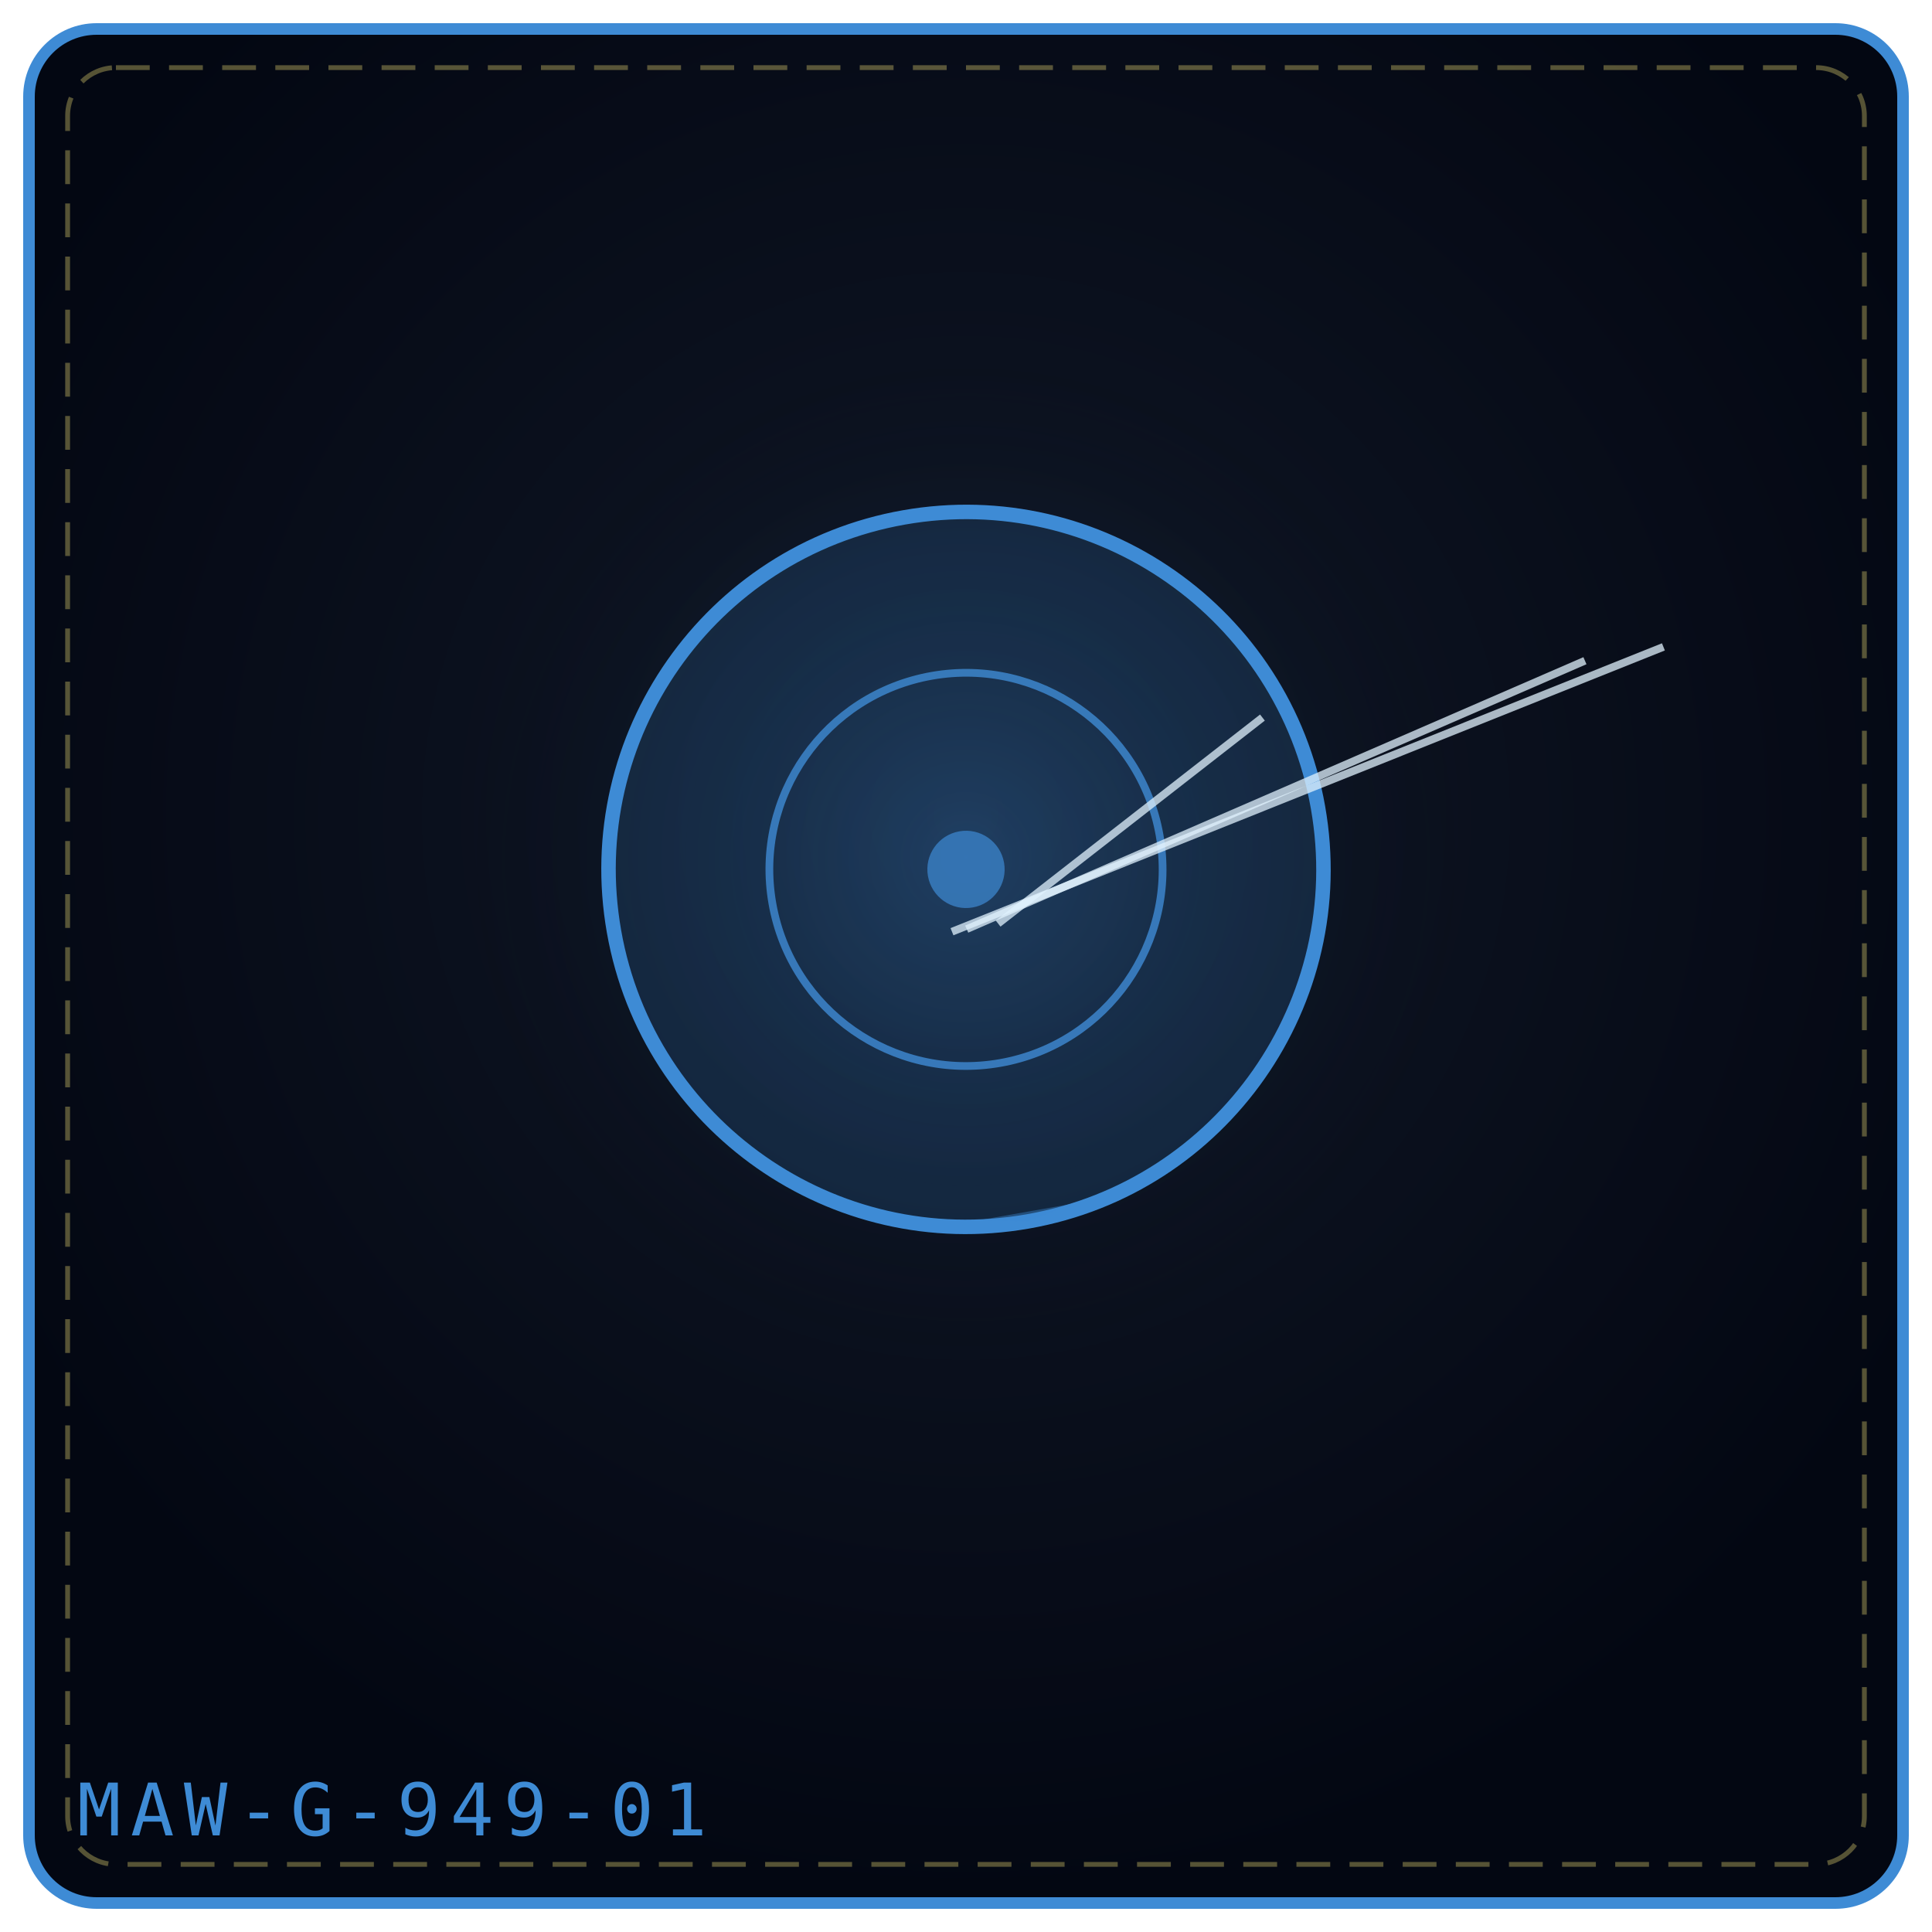
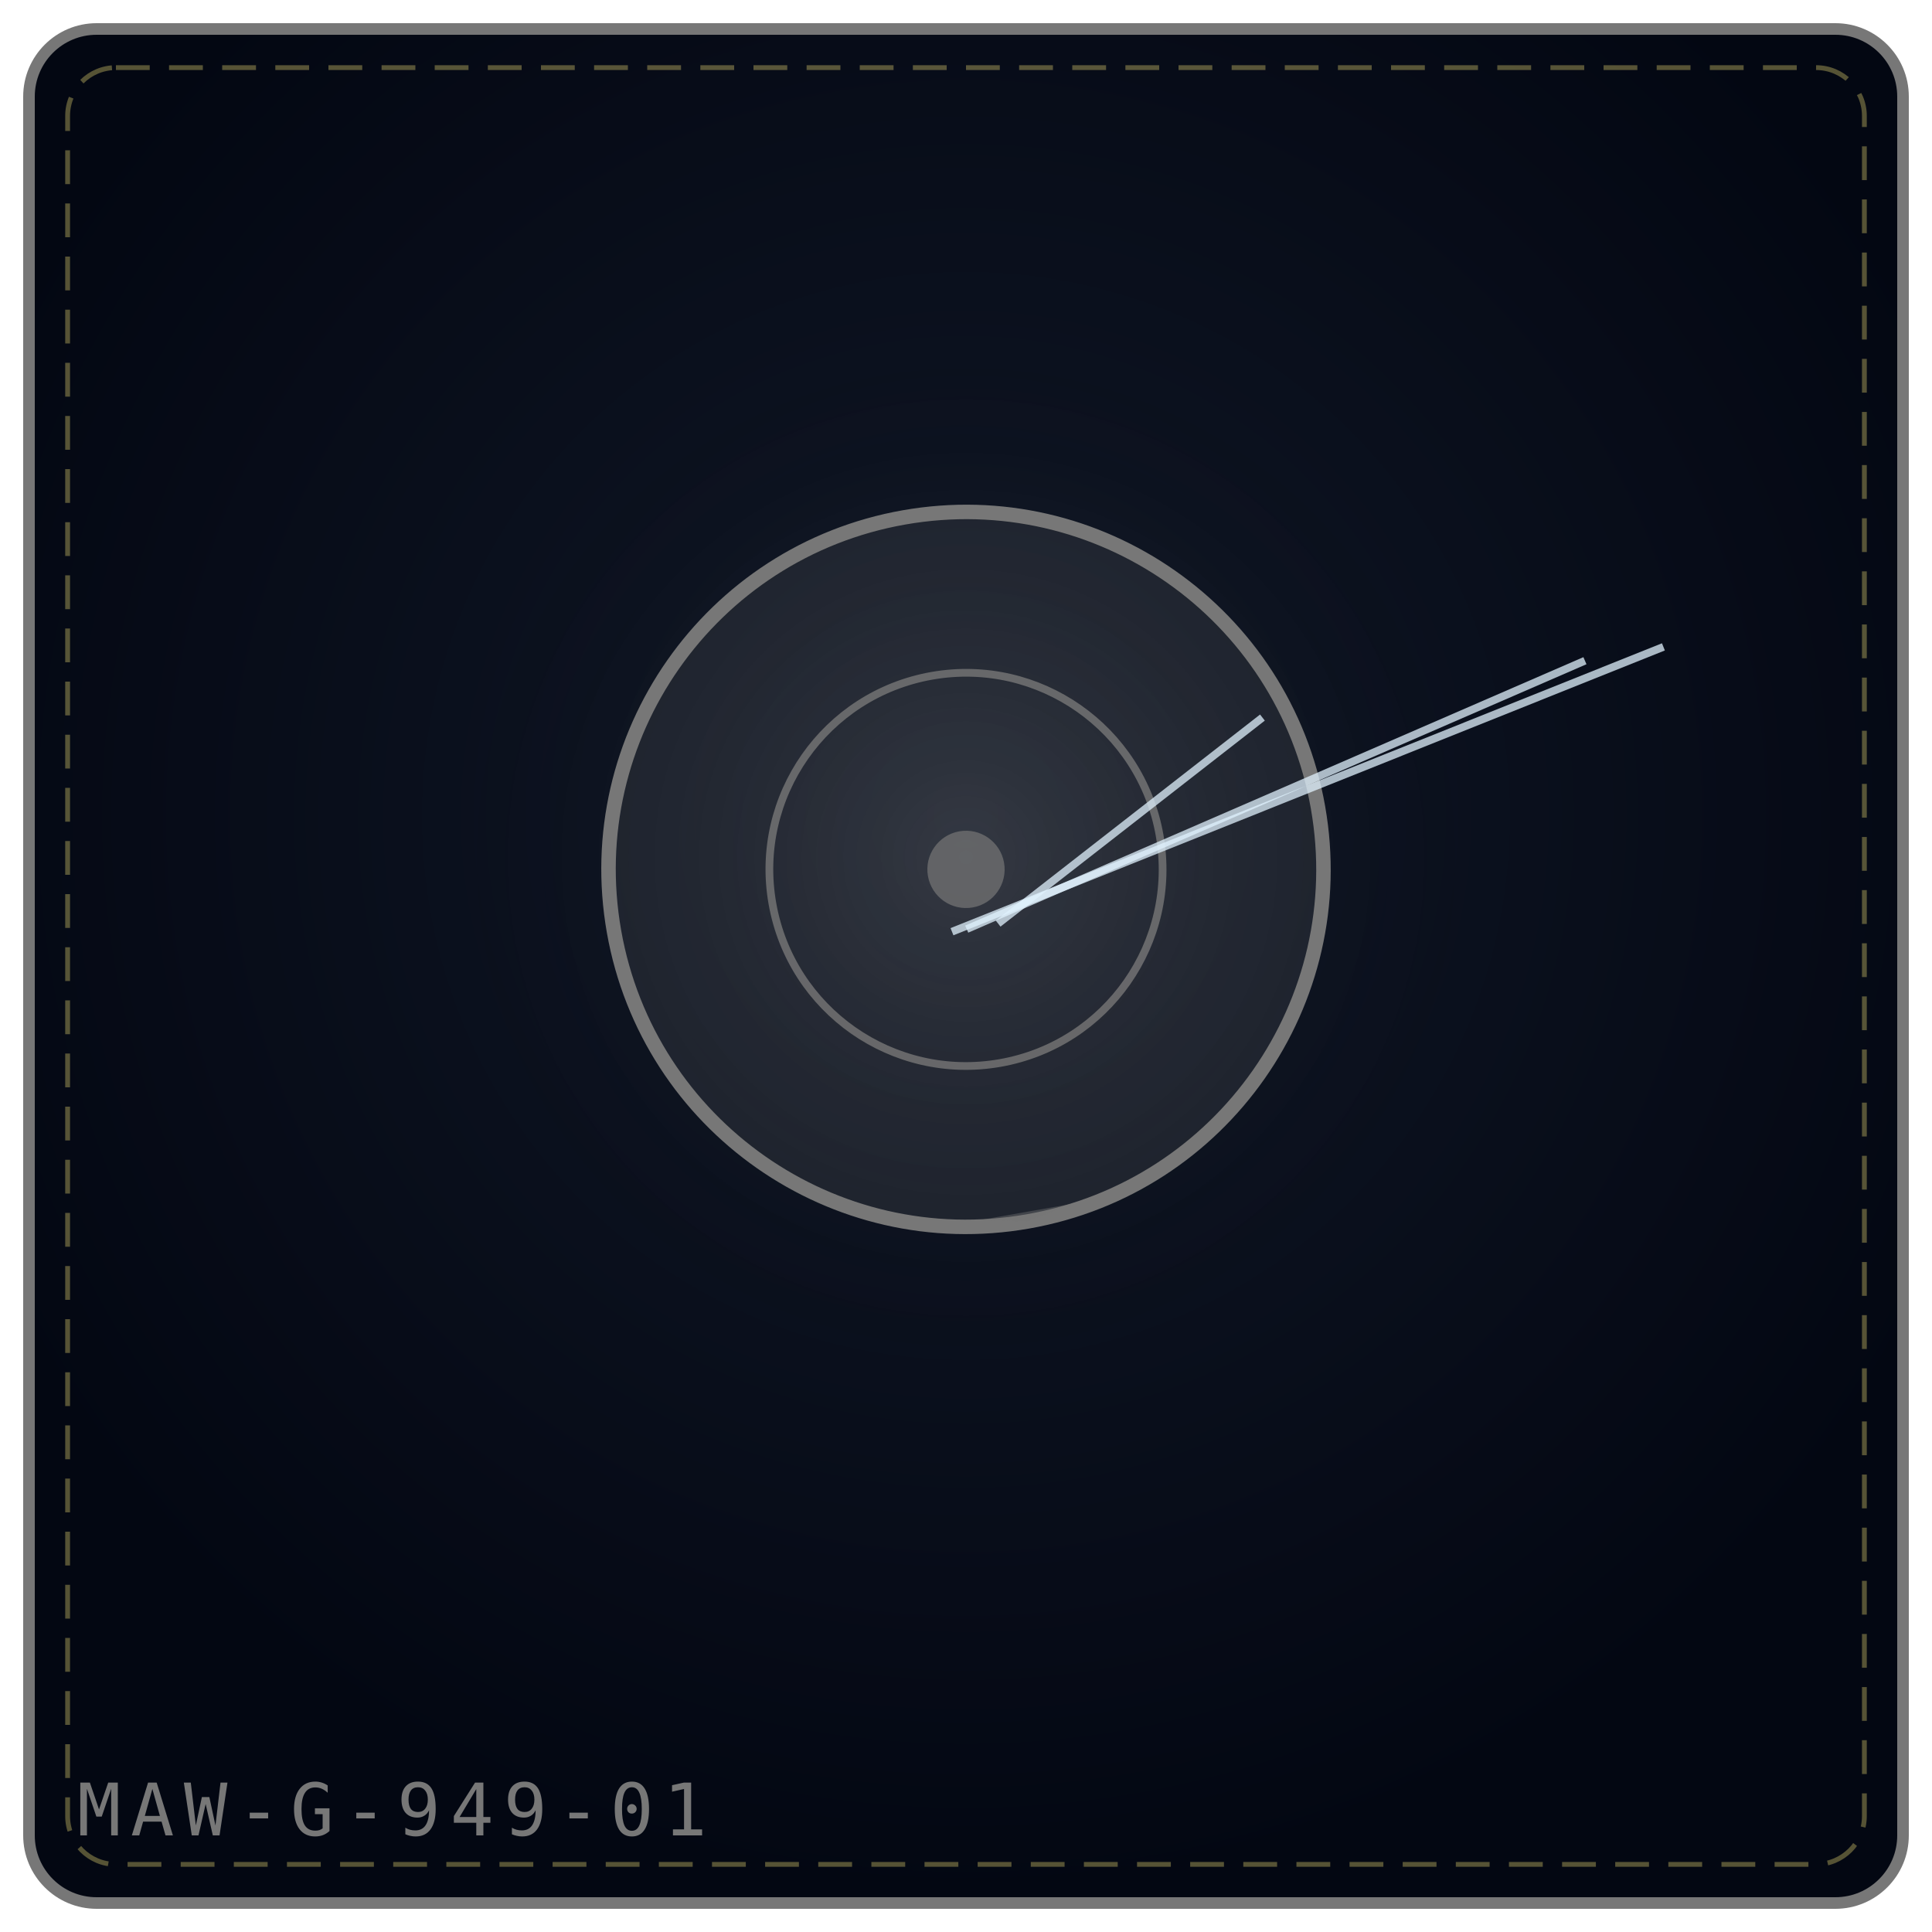
<svg xmlns="http://www.w3.org/2000/svg" viewBox="0 0 400 400" width="100%" height="100%" role="img" aria-label="THE MISMATCHED EYE">
  <defs>
    <radialGradient id="bg1803d8" cx="50%" cy="42%" r="58%">
      <stop offset="0%" stop-color="#111827" />
      <stop offset="100%" stop-color="#030712" />
    </radialGradient>
    <radialGradient id="gl1803d8" cx="50%" cy="46%" r="42%">
-       <stop offset="0%" stop-color="#3e8bd5" stop-opacity=".22" />
+       <stop offset="0%" stop-color="#777777" stop-opacity=".22" />
      <stop offset="100%" stop-color="#000" stop-opacity="0" />
    </radialGradient>
  </defs>
-   <rect x="6" y="6" width="388" height="388" rx="14" fill="url(#bg1803d8)" stroke="#3e8bd5" stroke-width="2.4" />
+   <rect x="6" y="6" width="388" height="388" rx="14" fill="url(#bg1803d8)" stroke="#777777" stroke-width="2.4" />
  <rect x="14" y="14" width="372" height="372" rx="10" fill="none" stroke="#f1df76" stroke-width="1" stroke-dasharray="7 4" opacity=".35" />
  <circle cx="200" cy="188" r="130" fill="url(#gl1803d8)" />
  <g transform="rotate(-10 200.0 180.0)">
-     <circle cx="200.0" cy="180.0" r="74" fill="#3e8bd5" fill-opacity=".16" stroke="#3e8bd5" stroke-width="3" />
-     <circle cx="200.0" cy="180.0" r="40.7" fill="none" stroke="#3e8bd5" stroke-width="1.6" opacity=".8" />
+     <circle cx="200.0" cy="180.0" r="74" fill="#777777" fill-opacity=".16" stroke="#777777" stroke-width="3" />
+     <circle cx="200.0" cy="180.0" r="40.7" fill="none" stroke="#777777" stroke-width="1.6" opacity=".8" />
    <path d="M350.2 159.7 L194.9 192.2" fill="none" stroke="#e0f2fe" stroke-width="1.6" opacity=".75" />
    <path d="M265.9 159.7 L204.6 192.2" fill="none" stroke="#e0f2fe" stroke-width="1.6" opacity=".75" />
    <path d="M333.7 159.7 L198.0 192.2" fill="none" stroke="#e0f2fe" stroke-width="1.6" opacity=".75" />
-     <circle cx="200.0" cy="180.0" r="8" fill="#3e8bd5" fill-opacity=".7" />
-     <path d="M200.0 254.0 L190.0 252.0 L210.0 252.0 Z" fill="#3e8bd5" fill-opacity=".4" />
+     <circle cx="200.0" cy="180.0" r="8" fill="#777777" fill-opacity=".7" />
+     <path d="M200.0 254.0 L190.0 252.0 L210.0 252.0 Z" fill="#777777" fill-opacity=".4" />
  </g>
-   <text x="16" y="380" font-family="monospace" font-size="15" letter-spacing="2" fill="#3e8bd5">MAW-G-949-01</text>
+   <text x="16" y="380" font-family="monospace" font-size="15" letter-spacing="2" fill="#777777">MAW-G-949-01</text>
</svg>
